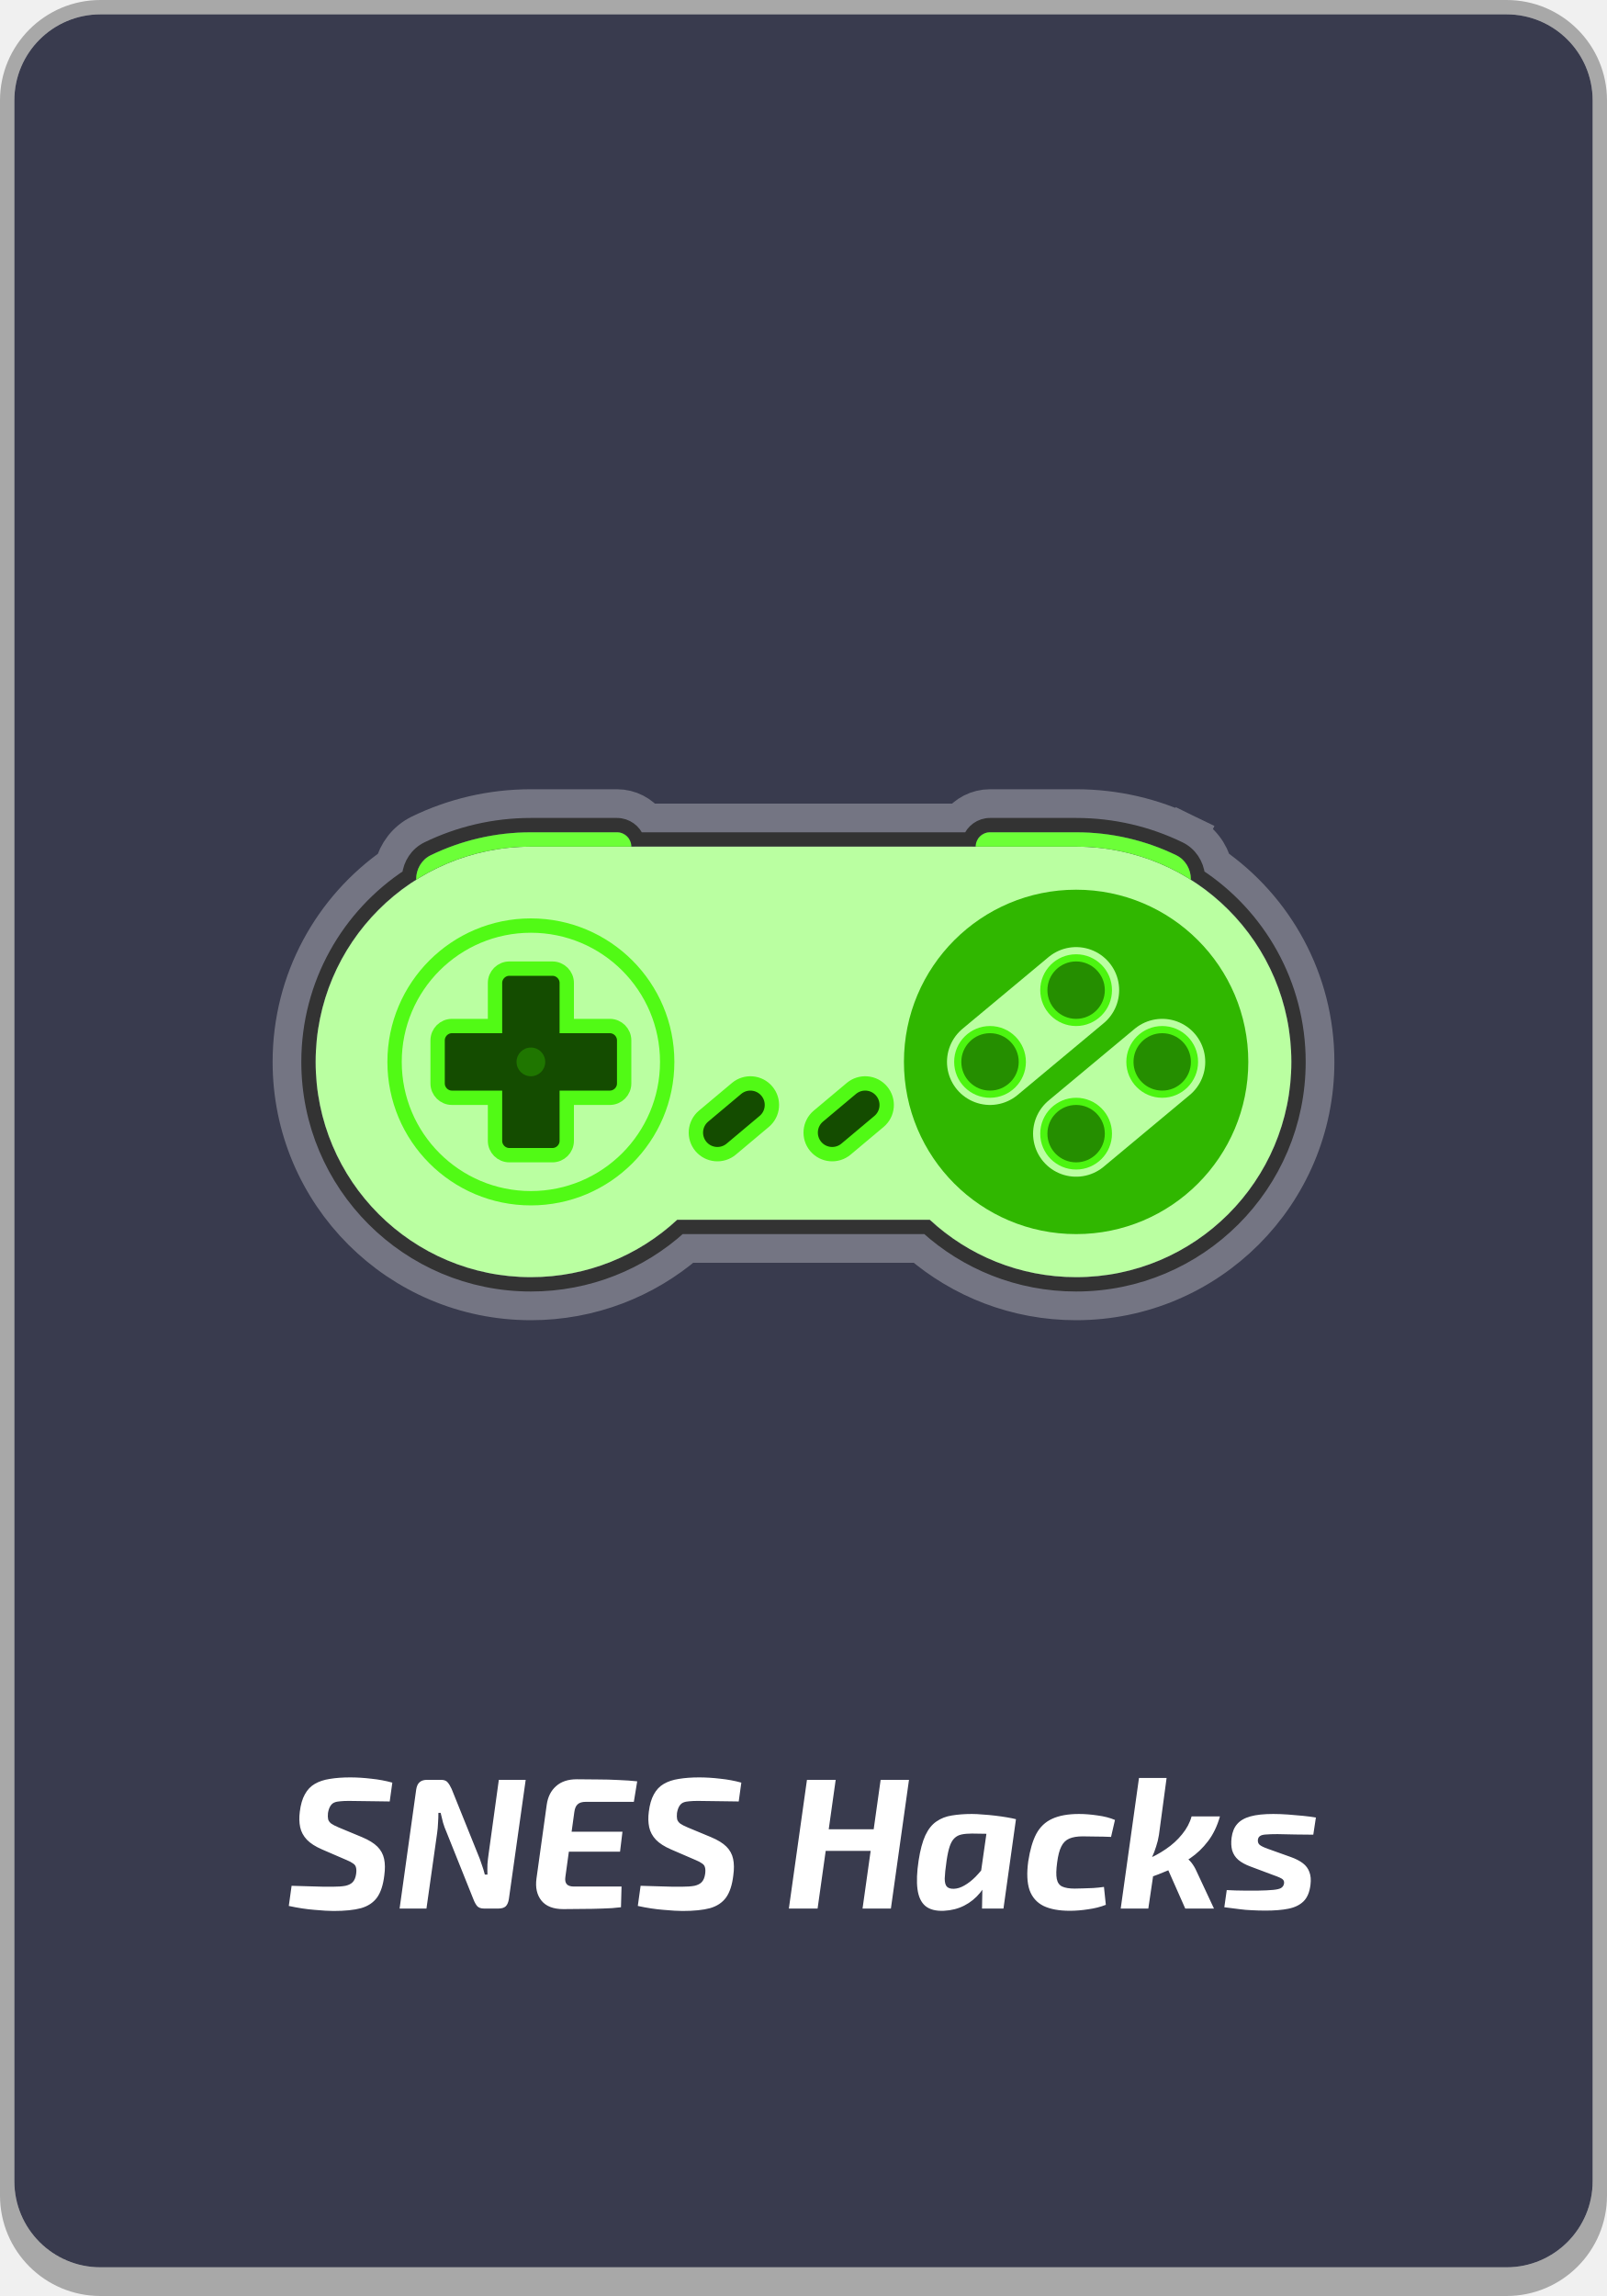
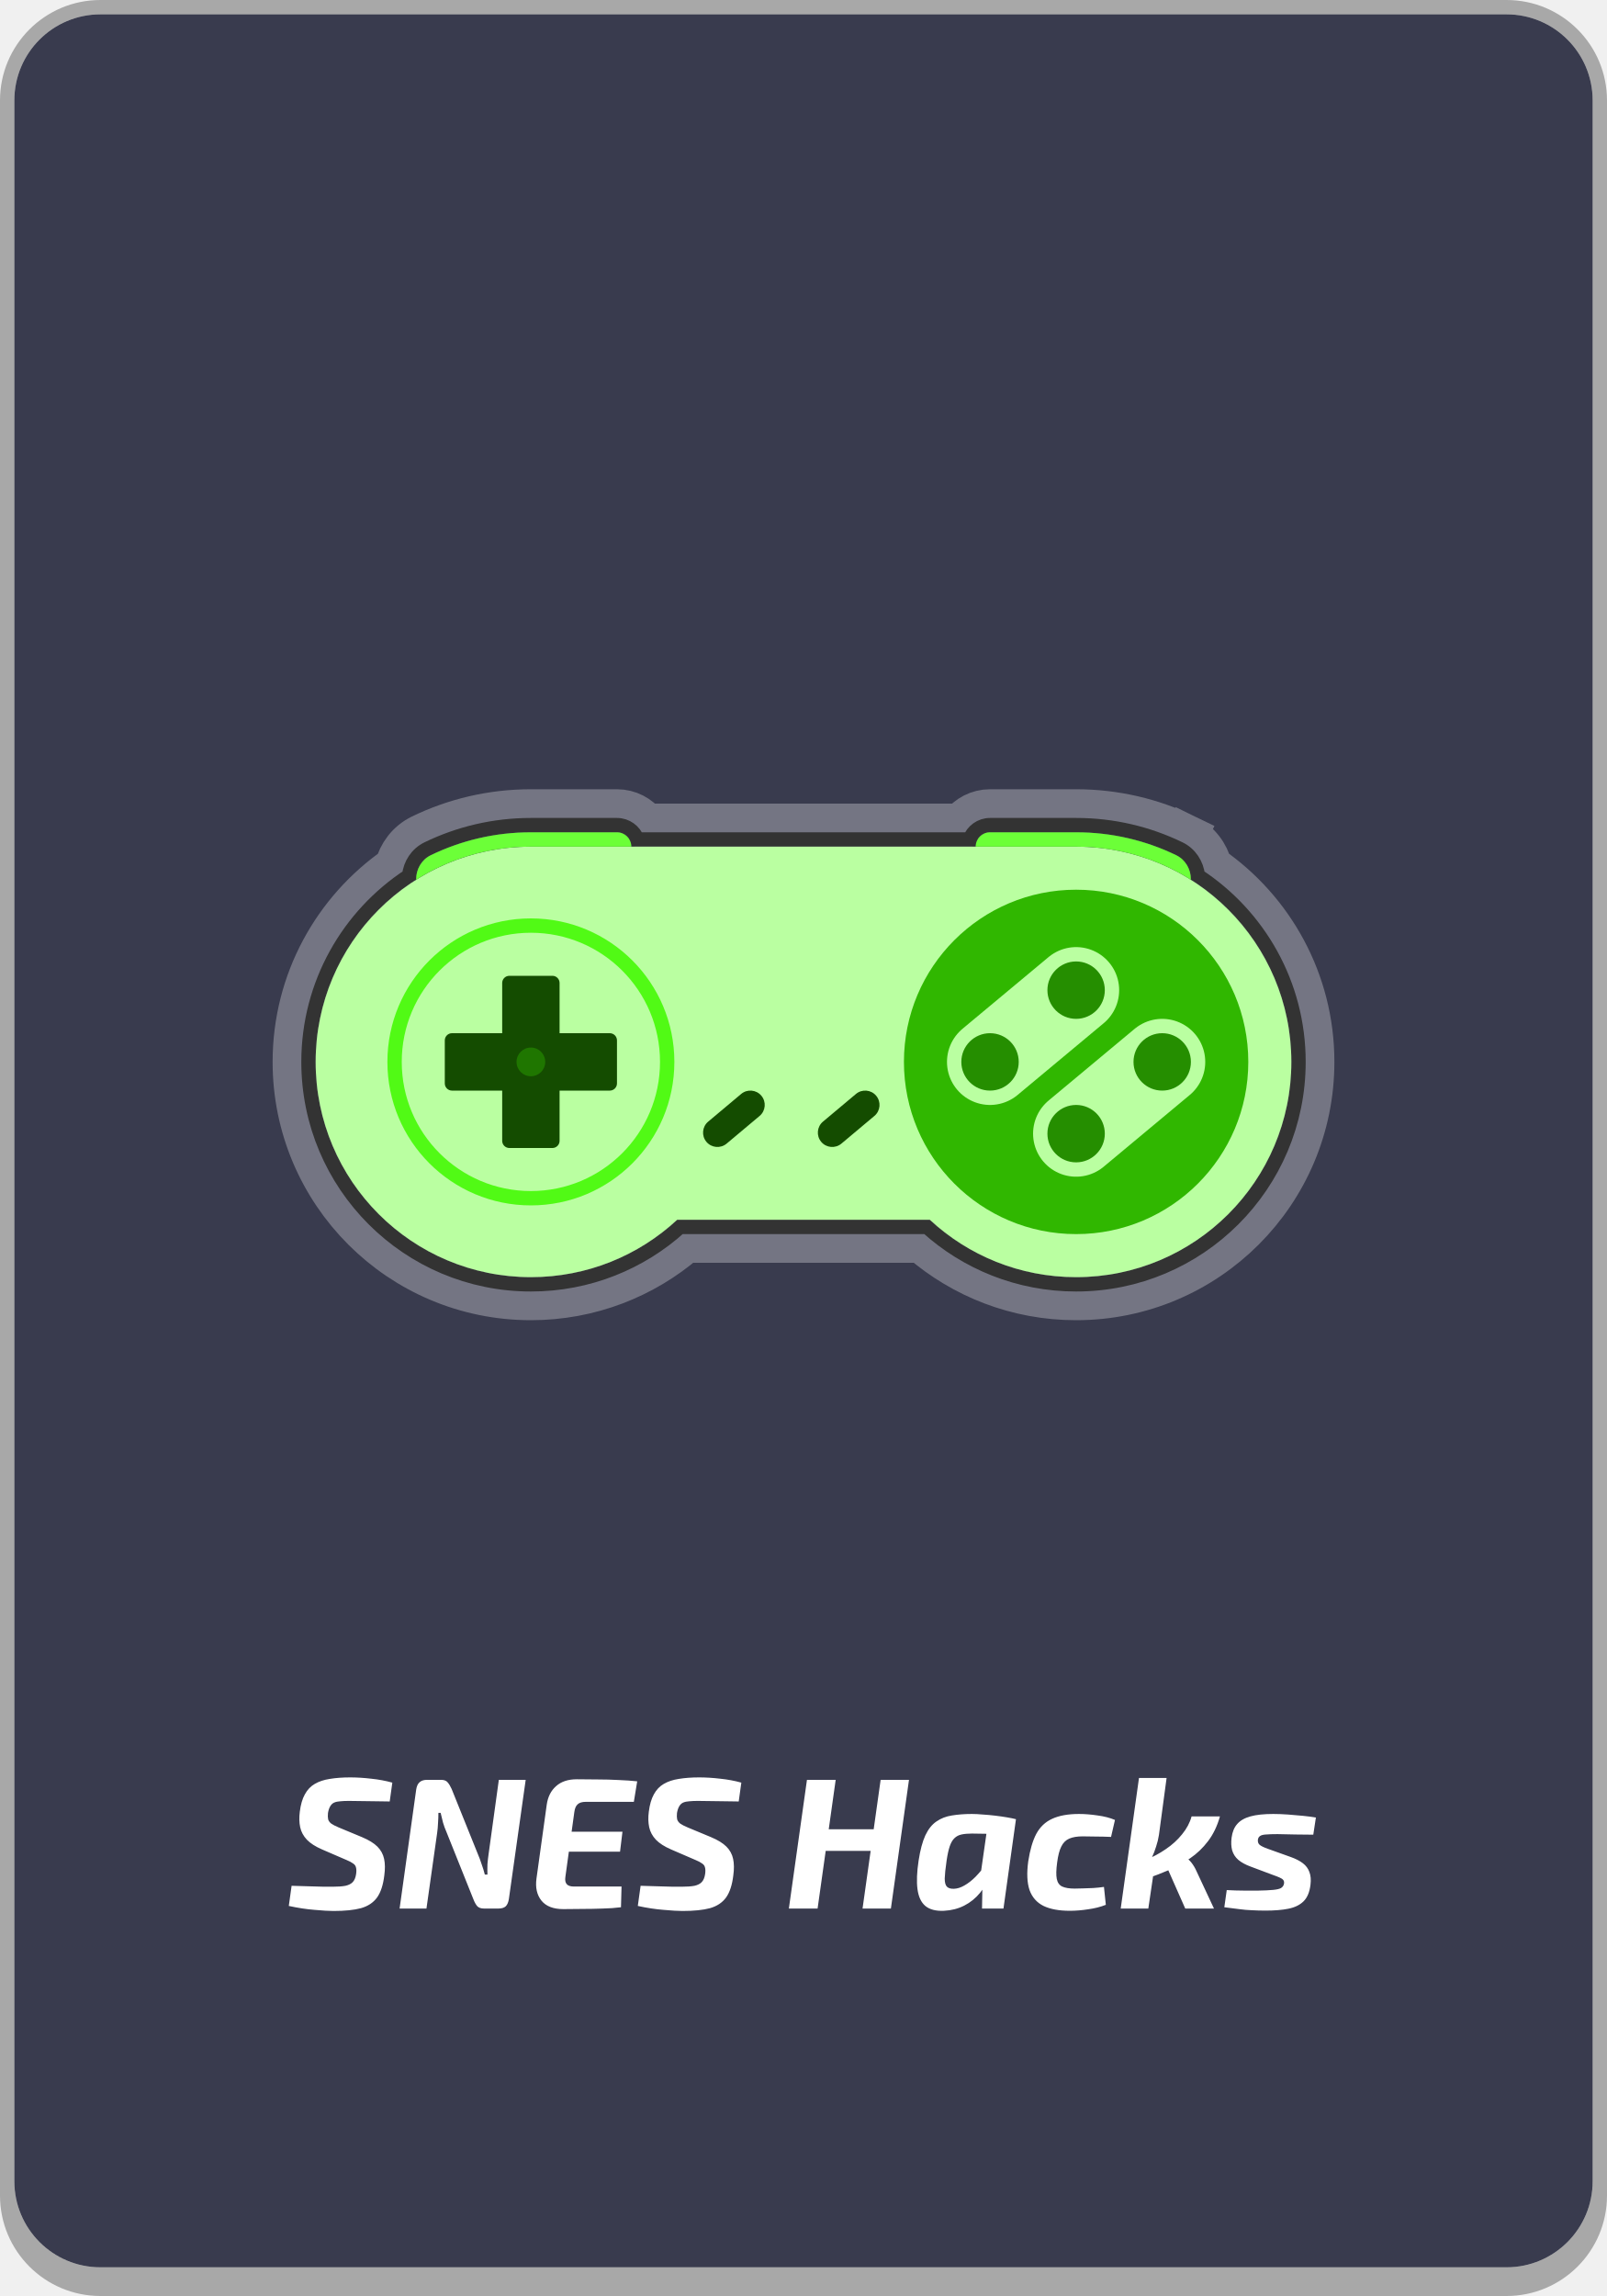
<svg xmlns="http://www.w3.org/2000/svg" width="112" height="160" viewBox="0 0 112 160" fill="none">
  <g clip-path="url(#clip0_113_1936)">
    <path d="M1 7C1 3.686 3.686 1 7 1H105C108.314 1 111 3.686 111 7V152C111 155.314 108.314 158 105 158H7C3.686 158 1 155.314 1 152V7Z" fill="#393B4E" />
    <path fill-rule="evenodd" clip-rule="evenodd" d="M7 0C3.134 0 0 3.134 0 7V153C0 156.866 3.134 160 7 160H105C108.866 160 112 156.866 112 153V7C112 3.134 108.866 0 105 0H7ZM7 1C3.686 1 1 3.686 1 7C1 7 1 7 1 7V152C1 152.165 1.007 152.328 1.02 152.49C1.269 155.575 3.851 158 7 158H105C108.149 158 110.731 155.575 110.98 152.49C110.993 152.328 111 152.165 111 152V7C111 3.686 108.314 1 105 1H7Z" fill="black" fill-opacity="0.3" />
-     <path d="M69 56.5C68.182 56.5 67.456 56.893 67 57.5H45C44.544 56.893 43.818 56.5 43 56.5H37C34.265 56.5 31.673 57.128 29.363 58.25C28.437 58.7 27.839 59.523 27.608 60.432C23.316 63.409 20.5 68.375 20.5 74C20.5 83.113 27.887 90.5 37 90.5C41.115 90.5 44.881 88.992 47.771 86.5H64.229C67.119 88.992 70.885 90.5 75 90.5C84.113 90.5 91.5 83.113 91.5 74C91.5 68.375 88.684 63.409 84.392 60.432C84.161 59.523 83.563 58.7 82.637 58.25L81.985 59.592L82.637 58.25C80.327 57.128 77.735 56.5 75 56.5H69Z" stroke="white" stroke-opacity="0.3" stroke-width="3" />
-     <path d="M67.585 58.5H44.415C44.209 57.917 43.653 57.5 43 57.5H37C34.42 57.5 31.976 58.093 29.8 59.15C29.052 59.513 28.598 60.241 28.514 61.027C24.291 63.795 21.5 68.571 21.5 74C21.5 82.56 28.44 89.5 37 89.5C40.998 89.5 44.644 87.986 47.392 85.5H64.608C67.356 87.986 71.002 89.5 75 89.5C83.56 89.5 90.5 82.56 90.5 74C90.5 68.571 87.709 63.795 83.486 61.027C83.402 60.241 82.948 59.513 82.2 59.15C80.024 58.093 77.58 57.5 75 57.5H69C68.347 57.5 67.791 57.917 67.585 58.5Z" stroke="#333333" />
+     <path d="M45 57.5C44.544 56.893 43.818 56.5 43 56.5H37C34.265 56.5 31.673 57.128 29.363 58.25C28.437 58.7 27.839 59.523 27.608 60.432C23.316 63.409 20.5 68.375 20.5 74C20.5 83.113 27.887 90.5 37 90.5C41.115 90.5 44.881 88.992 47.771 86.5H64.229C67.119 88.992 70.885 90.5 75 90.5C84.113 90.5 91.5 83.113 91.5 74C91.5 68.375 88.684 63.409 84.392 60.432C84.161 59.523 83.563 58.7 82.637 58.25L81.985 59.592L82.637 58.25C80.327 57.128 77.735 56.5 75 56.5H69C68.182 56.5 67.456 56.893 67 57.5H45Z" stroke="white" stroke-opacity="0.3" stroke-width="3" />
+     <path d="M44.415 58.5C44.209 57.917 43.653 57.5 43 57.5H37C34.42 57.5 31.976 58.093 29.8 59.15C29.052 59.513 28.598 60.241 28.514 61.027C24.291 63.795 21.5 68.571 21.5 74C21.5 82.56 28.44 89.5 37 89.5C40.998 89.5 44.644 87.986 47.392 85.5H64.608C67.356 87.986 71.002 89.5 75 89.5C83.56 89.5 90.5 82.56 90.5 74C90.5 68.571 87.709 63.795 83.486 61.027C83.402 60.241 82.948 59.513 82.2 59.15C80.024 58.093 77.58 57.5 75 57.5H69C68.347 57.5 67.791 57.917 67.585 58.5H44.415Z" stroke="#333333" />
    <path d="M37 89C40.938 89 44.522 87.482 47.198 85H64.802C67.478 87.482 71.062 89 75 89C83.284 89 90 82.284 90 74C90 65.716 83.284 59 75 59H37C28.716 59 22 65.716 22 74C22 82.284 28.716 89 37 89Z" fill="#BAFFA1" />
    <circle cx="37" cy="74" r="9.5" stroke="#51FA15" />
-     <path d="M35.5 67.5C34.948 67.5 34.5 67.948 34.5 68.5V71.5H31.5C30.948 71.5 30.5 71.948 30.5 72.5V75.5C30.5 76.052 30.948 76.5 31.5 76.5H34.5V79.5C34.5 80.052 34.948 80.5 35.5 80.5H38.5C39.052 80.5 39.5 80.052 39.5 79.5V76.5H42.5C43.052 76.5 43.5 76.052 43.5 75.5V72.5C43.5 71.948 43.052 71.5 42.5 71.5H39.5V68.5C39.5 67.948 39.052 67.5 38.5 67.5H35.5Z" fill="#144C00" stroke="#51FA15" />
+     <path d="M35.5 68C35.224 68 35 68.224 35 68.5V72H31.5C31.224 72 31 72.224 31 72.5V75.5C31 75.776 31.224 76 31.5 76H35V79.5C35 79.776 35.224 80 35.5 80H38.5C38.776 80 39 79.776 39 79.5V76H42.5C42.776 76 43 75.776 43 75.5V72.5C43 72.224 42.776 72 42.5 72H39V68.5C39 68.224 38.776 68 38.5 68H35.5Z" fill="#144C00" />
    <circle cx="37" cy="74" r="1" fill="#1F7600" />
    <circle cx="75" cy="74" r="12" fill="#30B700" />
    <path d="M69 74L75 69M75 79L81 74" stroke="#BAFFA1" stroke-width="6" stroke-linecap="round" stroke-linejoin="round" />
-     <circle cx="69" cy="74" r="2.25" fill="#258E00" stroke="#4CF510" stroke-width="0.5" />
-     <circle cx="81" cy="74" r="2.25" fill="#258E00" stroke="#4CF510" stroke-width="0.5" />
-     <circle cx="75" cy="69" r="2.25" fill="#258E00" stroke="#4CF510" stroke-width="0.5" />
-     <circle cx="75" cy="79" r="2.25" fill="#258E00" stroke="#4CF510" stroke-width="0.5" />
-     <path d="M51.334 75.851L49.036 77.779C48.401 78.312 48.319 79.258 48.851 79.893C49.383 80.527 50.33 80.61 50.964 80.078L53.262 78.149C53.897 77.617 53.98 76.671 53.447 76.036C52.915 75.401 51.969 75.319 51.334 75.851ZM59.334 75.851L57.036 77.779C56.401 78.312 56.319 79.258 56.851 79.893C57.384 80.527 58.33 80.61 58.964 80.078L61.263 78.149C61.897 77.617 61.98 76.671 61.447 76.036C60.915 75.401 59.969 75.319 59.334 75.851Z" fill="#144C00" stroke="#51FA15" />
-     <path d="M44 59C44 58.448 43.552 58 43 58H37C34.497 58 32.128 58.575 30.018 59.599C29.376 59.911 29 60.58 29 61.294V61.309C31.315 59.846 34.059 59 37 59H44V59Z" fill="#6CFF38" />
-     <path d="M68 59C68 58.448 68.448 58 69 58H75C77.503 58 79.872 58.575 81.981 59.599C82.624 59.911 83 60.58 83 61.294V61.309C80.685 59.846 77.941 59 75 59H68V59Z" fill="#6CFF38" />
+     <circle cx="69" cy="74" r="2" fill="#258E00" />
+     <circle cx="81" cy="74" r="2" fill="#258E00" />
+     <circle cx="75" cy="69" r="2" fill="#258E00" />
+     <circle cx="75" cy="79" r="2" fill="#258E00" />
+     <path d="M49.234 79.571C48.879 79.148 48.934 78.517 49.357 78.162L51.655 76.234C52.078 75.879 52.709 75.934 53.064 76.357C53.419 76.78 53.364 77.411 52.941 77.766L50.643 79.694C50.22 80.049 49.589 79.994 49.234 79.571Z" fill="#144C00" />
+     <path d="M57.234 79.571C56.879 79.148 56.934 78.517 57.357 78.162L59.656 76.234C60.079 75.879 60.709 75.934 61.064 76.357C61.419 76.78 61.364 77.411 60.941 77.766L58.643 79.694C58.22 80.049 57.589 79.994 57.234 79.571Z" fill="#144C00" />
+     <path d="M44 59C44 58.448 43.552 58 43 58H37C34.497 58 32.128 58.575 30.018 59.599C29.376 59.911 29 60.58 29 61.294V61.309C31.315 59.846 34.059 59 37 59H44Z" fill="#6CFF38" />
+     <path d="M68 59C68 58.448 68.448 58 69 58H75C77.503 58 79.872 58.575 81.981 59.599C82.624 59.911 83 60.58 83 61.294V61.309C80.685 59.846 77.941 59 75 59H68Z" fill="#6CFF38" />
    <path d="M24.405 123.861C24.873 123.861 25.362 123.891 25.874 123.952C26.385 124.004 26.875 124.095 27.343 124.225L27.161 125.538C26.883 125.529 26.584 125.525 26.264 125.525C25.952 125.516 25.631 125.512 25.302 125.512C24.972 125.503 24.639 125.499 24.301 125.499C24.084 125.499 23.889 125.508 23.716 125.525C23.551 125.534 23.408 125.564 23.287 125.616C23.174 125.668 23.083 125.755 23.014 125.876C22.944 125.989 22.892 126.145 22.858 126.344C22.84 126.517 22.845 126.665 22.871 126.786C22.905 126.899 22.979 126.998 23.092 127.085C23.204 127.163 23.373 127.25 23.599 127.345L25.224 128.021C25.7 128.22 26.06 128.441 26.303 128.684C26.545 128.927 26.701 129.213 26.771 129.542C26.84 129.863 26.844 130.244 26.784 130.686C26.706 131.353 26.537 131.869 26.277 132.233C26.017 132.588 25.644 132.835 25.159 132.974C24.673 133.104 24.036 133.169 23.248 133.169C22.927 133.169 22.485 133.143 21.922 133.091C21.367 133.048 20.769 132.957 20.128 132.818L20.323 131.414C20.834 131.423 21.276 131.436 21.649 131.453C22.021 131.462 22.333 131.47 22.585 131.479C22.836 131.479 23.035 131.479 23.183 131.479C23.555 131.479 23.854 131.457 24.08 131.414C24.305 131.362 24.474 131.275 24.587 131.154C24.708 131.024 24.786 130.833 24.821 130.582C24.847 130.391 24.842 130.24 24.808 130.127C24.782 130.014 24.712 129.923 24.6 129.854C24.496 129.776 24.348 129.698 24.158 129.62L22.442 128.879C21.982 128.68 21.631 128.454 21.389 128.203C21.146 127.943 20.99 127.653 20.921 127.332C20.851 127.003 20.843 126.643 20.895 126.253C20.955 125.759 21.072 125.356 21.246 125.044C21.419 124.723 21.649 124.481 21.935 124.316C22.229 124.143 22.58 124.026 22.988 123.965C23.404 123.896 23.876 123.861 24.405 123.861ZM36.638 124.03L35.468 132.324C35.434 132.558 35.36 132.731 35.247 132.844C35.135 132.948 34.961 133 34.727 133H33.739C33.523 133 33.362 132.944 33.258 132.831C33.163 132.718 33.076 132.562 32.998 132.363L31.113 127.657C31.027 127.466 30.949 127.254 30.879 127.02C30.819 126.786 30.762 126.556 30.71 126.331H30.554C30.554 126.565 30.546 126.803 30.528 127.046C30.52 127.28 30.498 127.518 30.463 127.761L29.722 133H27.85L29.007 124.706C29.042 124.472 29.12 124.303 29.241 124.199C29.363 124.086 29.54 124.03 29.774 124.03H30.736C30.953 124.03 31.109 124.091 31.204 124.212C31.3 124.325 31.391 124.476 31.477 124.667L33.31 129.217C33.397 129.416 33.479 129.637 33.557 129.88C33.644 130.114 33.722 130.365 33.791 130.634H33.973C33.965 130.374 33.965 130.131 33.973 129.906C33.991 129.681 34.017 129.451 34.051 129.217L34.766 124.03H36.638ZM40.198 123.991C40.692 123.991 41.181 123.995 41.667 124.004C42.161 124.004 42.642 124.017 43.11 124.043C43.578 124.06 44.011 124.091 44.41 124.134L44.176 125.564H40.822C40.57 125.564 40.384 125.62 40.263 125.733C40.141 125.837 40.063 126.015 40.029 126.266L39.405 130.79C39.37 131.015 39.4 131.184 39.496 131.297C39.591 131.41 39.76 131.466 40.003 131.466H43.318L43.279 132.909C42.88 132.961 42.451 132.991 41.992 133C41.541 133.017 41.082 133.026 40.614 133.026C40.154 133.035 39.704 133.039 39.262 133.039C38.568 133.039 38.061 132.844 37.741 132.454C37.42 132.055 37.303 131.54 37.39 130.907L38.105 125.759C38.183 125.213 38.399 124.784 38.755 124.472C39.11 124.151 39.591 123.991 40.198 123.991ZM38.092 127.644H43.383L43.214 129.035H37.871L38.092 127.644ZM48.729 123.861C49.197 123.861 49.687 123.891 50.198 123.952C50.709 124.004 51.199 124.095 51.667 124.225L51.485 125.538C51.208 125.529 50.908 125.525 50.588 125.525C50.276 125.516 49.955 125.512 49.626 125.512C49.297 125.503 48.963 125.499 48.625 125.499C48.408 125.499 48.213 125.508 48.04 125.525C47.875 125.534 47.732 125.564 47.611 125.616C47.498 125.668 47.407 125.755 47.338 125.876C47.269 125.989 47.217 126.145 47.182 126.344C47.164 126.517 47.169 126.665 47.195 126.786C47.23 126.899 47.303 126.998 47.416 127.085C47.529 127.163 47.697 127.25 47.923 127.345L49.548 128.021C50.025 128.22 50.384 128.441 50.627 128.684C50.87 128.927 51.026 129.213 51.095 129.542C51.164 129.863 51.169 130.244 51.108 130.686C51.03 131.353 50.861 131.869 50.601 132.233C50.341 132.588 49.968 132.835 49.483 132.974C48.998 133.104 48.361 133.169 47.572 133.169C47.251 133.169 46.809 133.143 46.246 133.091C45.691 133.048 45.093 132.957 44.452 132.818L44.647 131.414C45.158 131.423 45.6 131.436 45.973 131.453C46.346 131.462 46.657 131.47 46.909 131.479C47.16 131.479 47.359 131.479 47.507 131.479C47.88 131.479 48.178 131.457 48.404 131.414C48.629 131.362 48.798 131.275 48.911 131.154C49.032 131.024 49.11 130.833 49.145 130.582C49.171 130.391 49.166 130.24 49.132 130.127C49.106 130.014 49.036 129.923 48.924 129.854C48.82 129.776 48.672 129.698 48.482 129.62L46.766 128.879C46.306 128.68 45.956 128.454 45.713 128.203C45.47 127.943 45.314 127.653 45.245 127.332C45.175 127.003 45.167 126.643 45.219 126.253C45.279 125.759 45.397 125.356 45.57 125.044C45.743 124.723 45.973 124.481 46.259 124.316C46.553 124.143 46.904 124.026 47.312 123.965C47.728 123.896 48.2 123.861 48.729 123.861ZM58.243 124.03L56.982 133H54.98L56.241 124.03H58.243ZM61.025 127.475L60.817 128.983H57.437L57.645 127.475H61.025ZM63.352 124.03L62.091 133H60.115L61.376 124.03H63.352ZM67.74 126.409C67.966 126.409 68.217 126.422 68.494 126.448C68.78 126.465 69.066 126.491 69.352 126.526C69.647 126.561 69.92 126.6 70.171 126.643C70.431 126.686 70.644 126.73 70.808 126.773L69.495 127.813C69.149 127.796 68.832 127.787 68.546 127.787C68.26 127.778 67.992 127.774 67.74 127.774C67.454 127.774 67.212 127.796 67.012 127.839C66.813 127.882 66.648 127.969 66.518 128.099C66.388 128.22 66.28 128.407 66.193 128.658C66.107 128.909 66.033 129.247 65.972 129.672C65.894 130.209 65.851 130.621 65.842 130.907C65.842 131.184 65.894 131.375 65.998 131.479C66.102 131.583 66.267 131.631 66.492 131.622C66.726 131.613 66.969 131.535 67.22 131.388C67.48 131.241 67.736 131.041 67.987 130.79C68.239 130.53 68.481 130.24 68.715 129.919L69.053 130.543C68.88 131.054 68.633 131.505 68.312 131.895C68 132.276 67.632 132.575 67.207 132.792C66.783 133.009 66.31 133.13 65.79 133.156C65.227 133.182 64.794 133.069 64.49 132.818C64.196 132.567 64.014 132.177 63.944 131.648C63.875 131.119 63.901 130.456 64.022 129.659C64.135 128.922 64.291 128.337 64.49 127.904C64.698 127.462 64.958 127.137 65.27 126.929C65.582 126.712 65.942 126.574 66.349 126.513C66.765 126.444 67.229 126.409 67.74 126.409ZM68.91 126.656L70.808 126.773L69.937 133H68.442L68.468 131.544L68.234 131.388L68.91 126.656ZM75.199 126.409C75.607 126.409 76.04 126.444 76.499 126.513C76.959 126.574 77.362 126.678 77.708 126.825L77.435 128.008C77.054 127.991 76.69 127.982 76.343 127.982C75.997 127.973 75.702 127.969 75.459 127.969C75.078 127.969 74.766 128.021 74.523 128.125C74.281 128.229 74.094 128.415 73.964 128.684C73.834 128.944 73.739 129.312 73.678 129.789C73.609 130.292 73.6 130.673 73.652 130.933C73.704 131.193 73.83 131.371 74.029 131.466C74.237 131.561 74.528 131.609 74.9 131.609C75.056 131.609 75.243 131.605 75.459 131.596C75.685 131.587 75.927 131.579 76.187 131.57C76.447 131.553 76.699 131.527 76.941 131.492L77.071 132.74C76.699 132.887 76.287 132.991 75.836 133.052C75.394 133.121 74.97 133.156 74.562 133.156C73.808 133.156 73.197 133.043 72.729 132.818C72.261 132.584 71.936 132.216 71.754 131.713C71.581 131.202 71.551 130.534 71.663 129.711C71.785 128.914 71.971 128.277 72.222 127.8C72.482 127.315 72.851 126.964 73.327 126.747C73.813 126.522 74.437 126.409 75.199 126.409ZM81.306 123.9L80.773 127.865C80.73 128.142 80.665 128.411 80.578 128.671C80.5 128.931 80.396 129.2 80.266 129.477C80.284 129.676 80.305 129.902 80.331 130.153C80.357 130.396 80.366 130.612 80.357 130.803L80.032 133H78.108L79.382 123.9H81.306ZM85.024 126.578C84.834 127.254 84.556 127.83 84.192 128.307C83.837 128.775 83.425 129.169 82.957 129.49C82.489 129.811 82 130.084 81.488 130.309C80.977 130.526 80.487 130.716 80.019 130.881L79.85 129.607C80.336 129.416 80.799 129.169 81.241 128.866C81.692 128.563 82.073 128.216 82.385 127.826C82.706 127.436 82.927 127.02 83.048 126.578H85.024ZM82.515 129.347C82.732 129.477 82.91 129.633 83.048 129.815C83.187 129.997 83.3 130.188 83.386 130.387L84.608 133H82.606L81.202 129.828L82.515 129.347ZM88.735 126.409C89.056 126.409 89.398 126.422 89.762 126.448C90.126 126.474 90.477 126.504 90.815 126.539C91.162 126.574 91.461 126.613 91.712 126.656L91.53 127.852C91.114 127.843 90.698 127.839 90.282 127.839C89.875 127.83 89.459 127.822 89.034 127.813C88.705 127.813 88.44 127.822 88.241 127.839C88.05 127.848 87.912 127.882 87.825 127.943C87.738 127.995 87.686 128.082 87.669 128.203C87.652 128.359 87.695 128.48 87.799 128.567C87.912 128.654 88.102 128.745 88.371 128.84L89.97 129.412C90.308 129.533 90.585 129.676 90.802 129.841C91.019 130.006 91.17 130.209 91.257 130.452C91.352 130.695 91.378 130.989 91.335 131.336C91.274 131.856 91.11 132.246 90.841 132.506C90.581 132.757 90.23 132.926 89.788 133.013C89.355 133.1 88.826 133.143 88.202 133.143C87.864 133.143 87.548 133.134 87.253 133.117C86.967 133.108 86.668 133.082 86.356 133.039C86.053 133.004 85.71 132.961 85.329 132.909L85.498 131.713C85.663 131.722 85.862 131.73 86.096 131.739C86.339 131.739 86.59 131.743 86.85 131.752C87.119 131.752 87.37 131.752 87.604 131.752C88.098 131.743 88.475 131.726 88.735 131.7C88.995 131.674 89.177 131.631 89.281 131.57C89.394 131.501 89.463 131.401 89.489 131.271C89.506 131.158 89.489 131.072 89.437 131.011C89.394 130.95 89.311 130.894 89.19 130.842C89.077 130.79 88.921 130.729 88.722 130.66L87.162 130.075C86.807 129.945 86.521 129.789 86.304 129.607C86.096 129.425 85.953 129.204 85.875 128.944C85.806 128.684 85.793 128.389 85.836 128.06C85.888 127.661 86.018 127.345 86.226 127.111C86.434 126.868 86.742 126.691 87.149 126.578C87.556 126.465 88.085 126.409 88.735 126.409Z" fill="white" />
  </g>
  <defs>
    <clipPath id="clip0_113_1936">
      <rect width="112" height="160" rx="6" fill="white" />
    </clipPath>
  </defs>
</svg>
